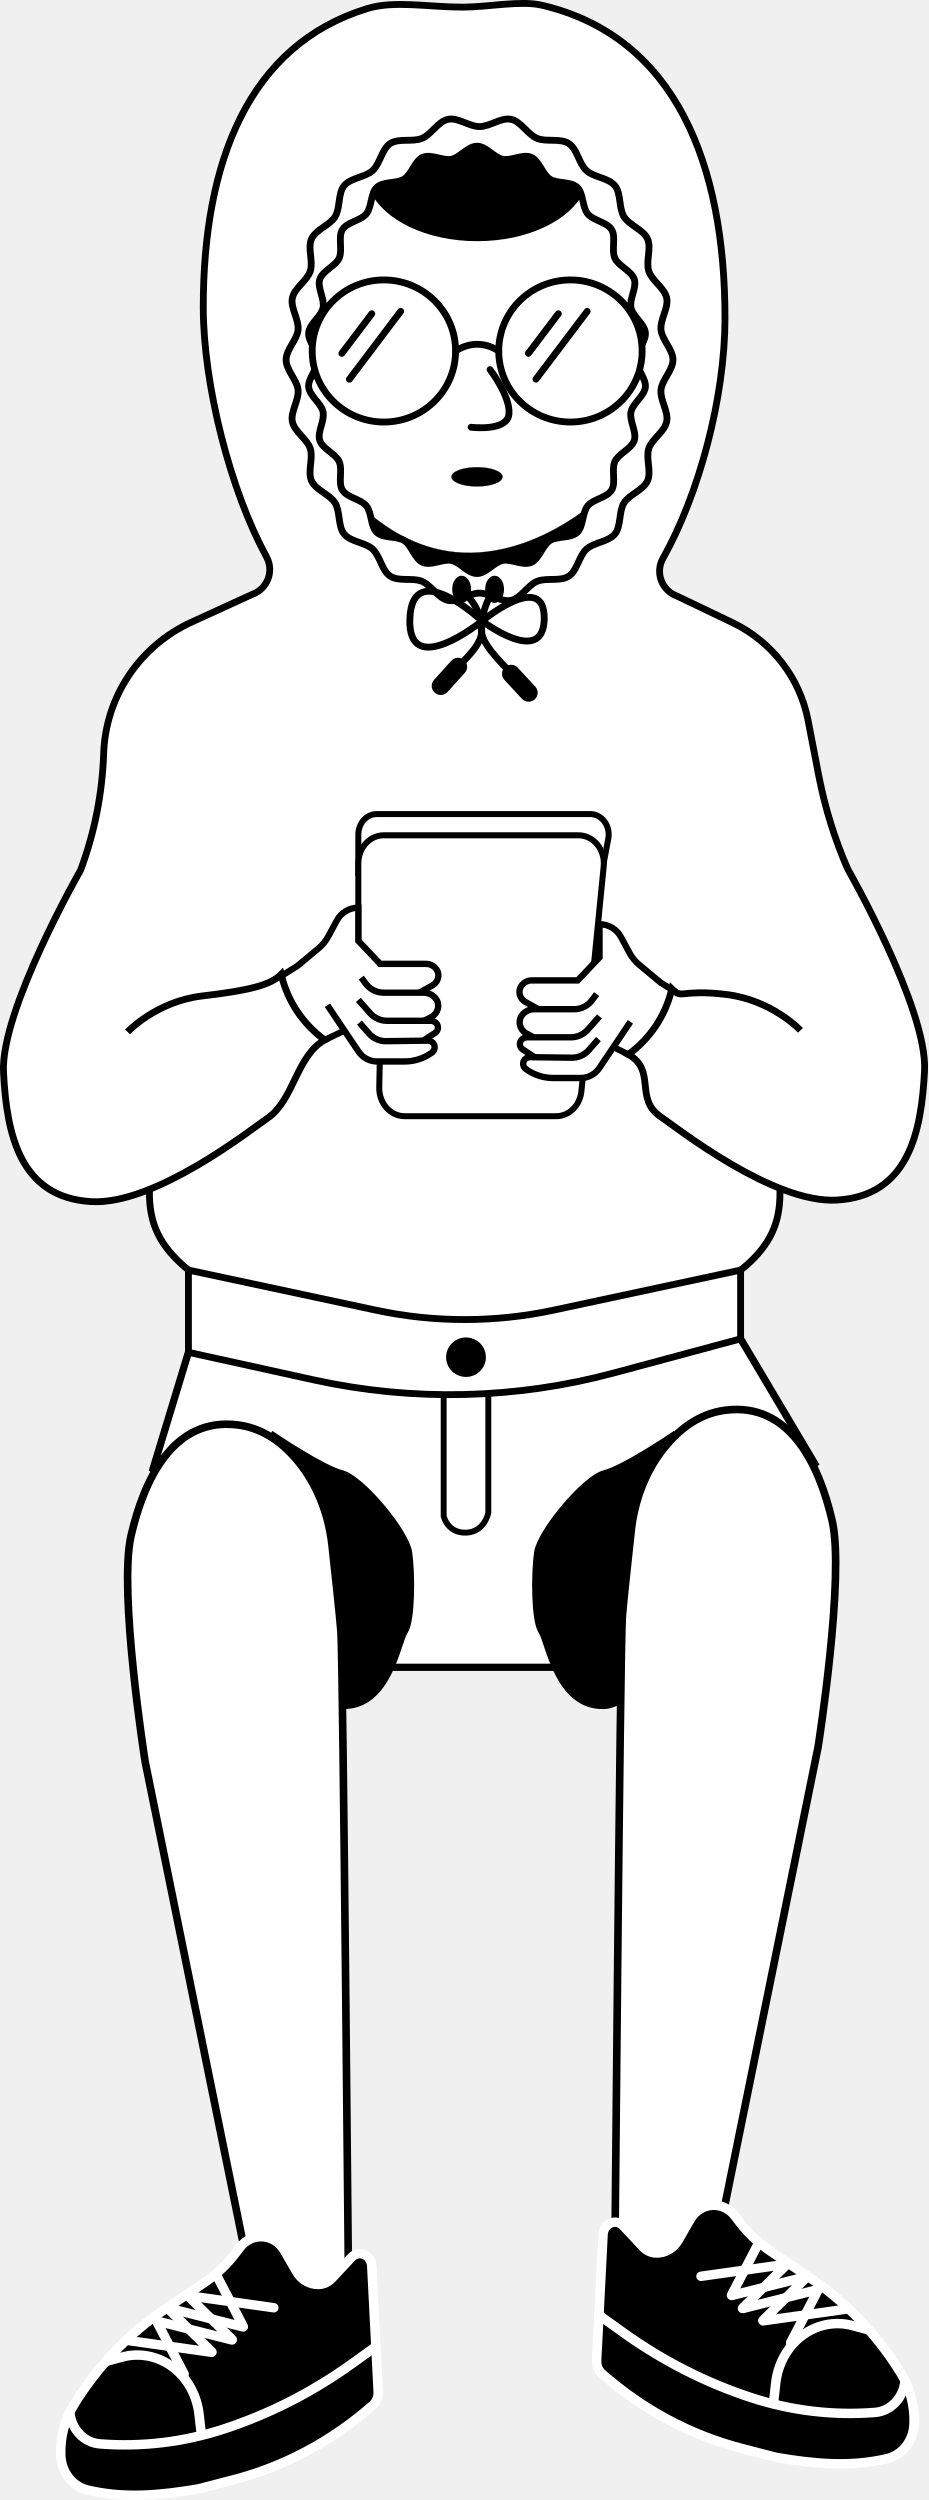
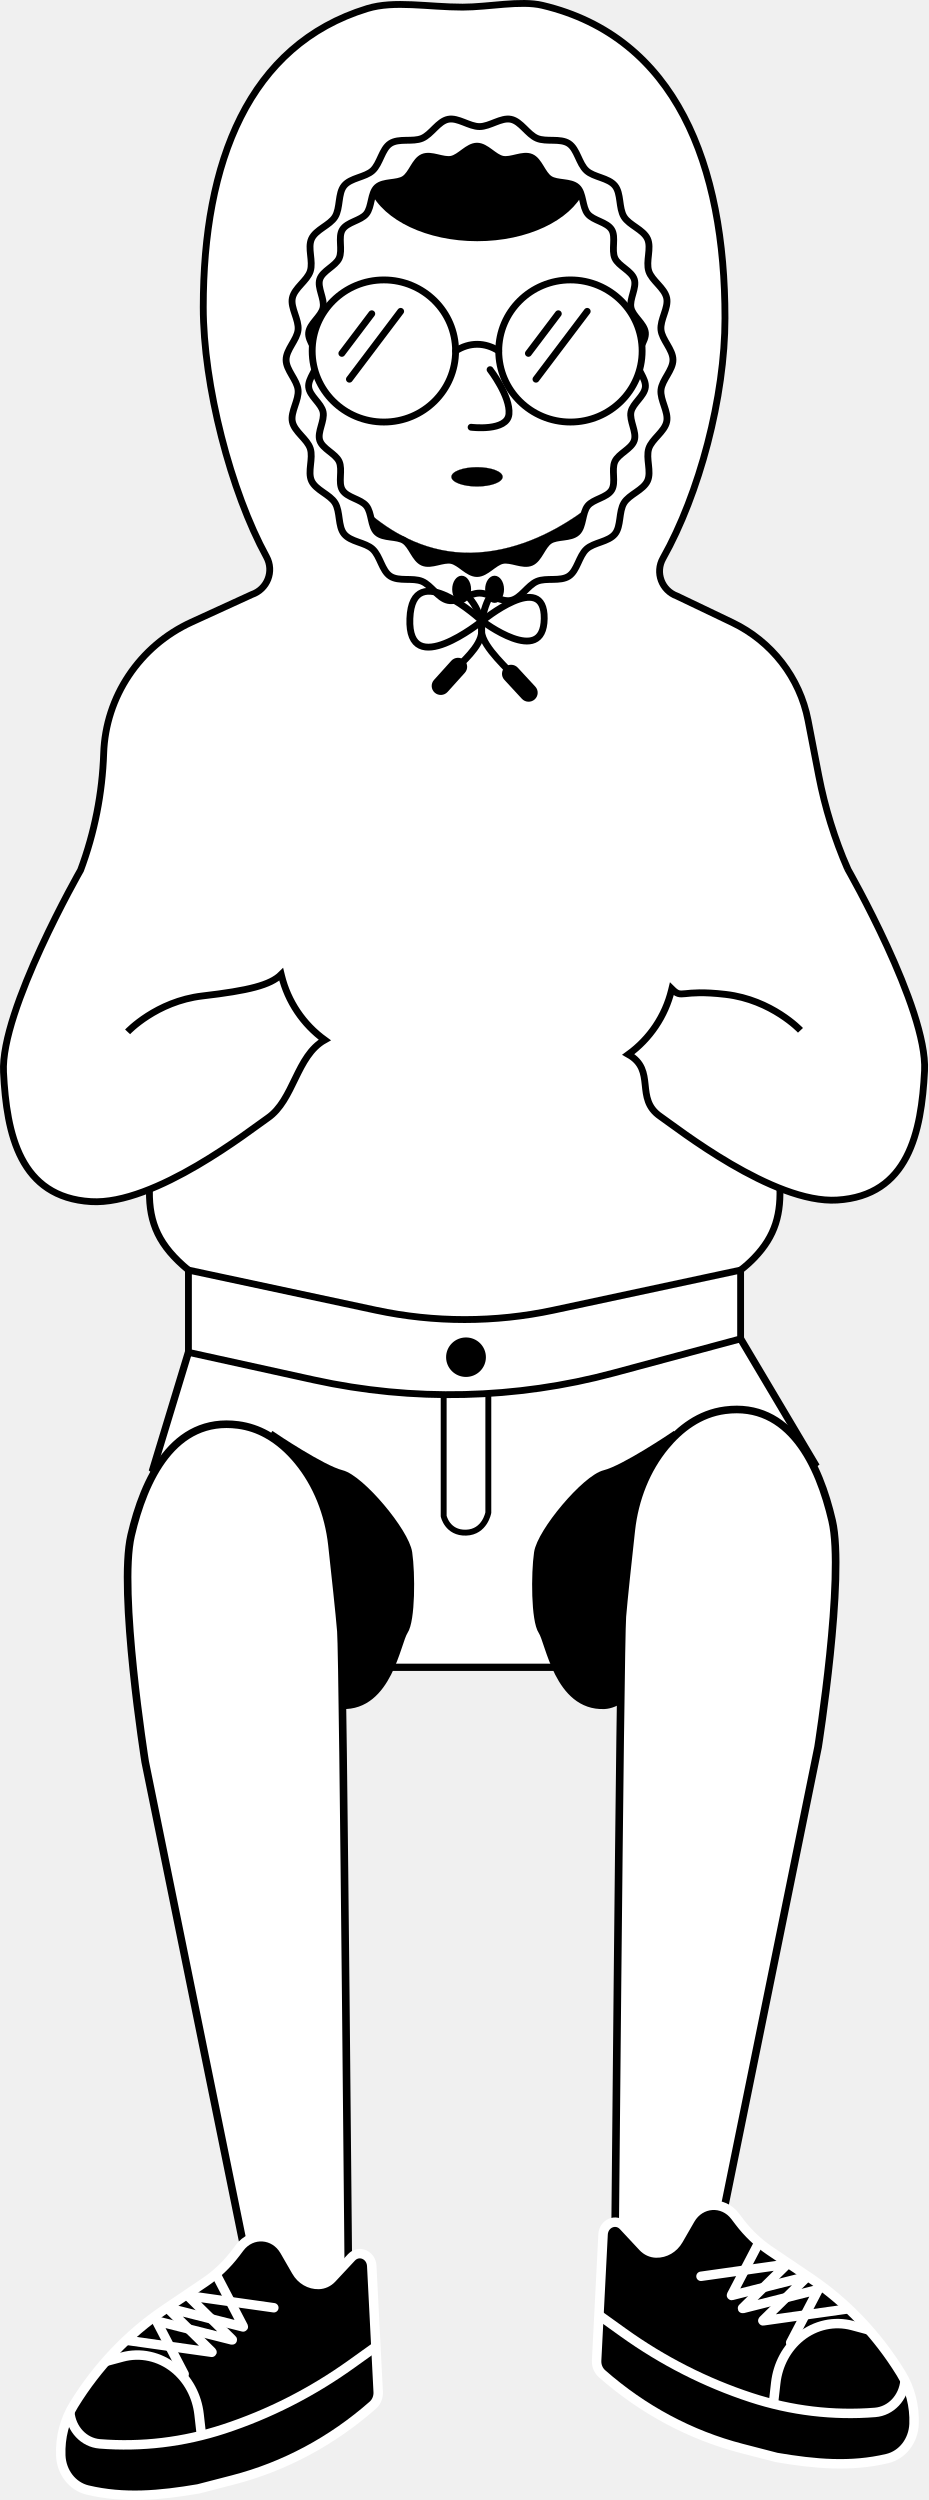
<svg xmlns="http://www.w3.org/2000/svg" viewBox="20302.32 6686.33 605.51 1631.11" width="605.51" height="1631.11">
  <g>
    <polygon fill="#fff" stroke="#000" stroke-width="4.748px" stroke-miterlimit="10" points="20425.262,7568.651 &#10;&#09;&#09;&#09;20402.111,7644.875 20557.117,7774.168 20664.91,7774.168 20833.889,7641.294 20785.529,7559.841 &#09;&#09;" transform="matrix(1 0 0 1 0 0)" stroke-linecap="butt" stroke-linejoin="miter" />
    <path fill="#000" stroke="#000" stroke-width="4.748px" stroke-miterlimit="10" d="M20480.707 7623.248 C20480.707 7623.248 20512.537 7644.723 20525.152 7647.848 C20537.765 7650.973 20566.933 7685.738 20568.904 7699.41 C20570.877 7713.081 20570.877 7743.55 20566.146 7750.58 C20561.416 7757.611 20555.662 7800.188 20525.427 7799.017 S20435.673 7692.414 20435.673 7692.414 L20480.707 7623.248 Z" transform="matrix(1 0 0 1 0 0)" stroke-linecap="butt" stroke-linejoin="miter" />
    <path fill="#000" stroke="#000" stroke-width="4.748px" stroke-miterlimit="10" d="M20741.318 7623.248 C20741.318 7623.248 20709.488 7644.723 20696.875 7647.848 S20655.092 7685.738 20653.121 7699.41 C20651.15 7713.081 20651.15 7743.55 20655.881 7750.58 C20660.611 7757.611 20666.365 7800.188 20696.6 7799.017 C20726.832 7797.845 20786.354 7692.414 20786.354 7692.414 L20741.318 7623.248 Z" transform="matrix(1 0 0 1 0 0)" stroke-linecap="butt" stroke-linejoin="miter" />
    <path fill="#fff" stroke="#000" stroke-width="3.847px" stroke-miterlimit="10" d="M20591.795 7596.28 L20591.795 7675.481 C20591.795 7675.481 20594.127 7686.673 20606.404 7686.3 S20620.924 7673.242 20620.924 7673.242 L20620.924 7596.733" transform="matrix(1 0 0 1 0 0)" stroke-linecap="butt" stroke-linejoin="miter" />
    <path fill="#fff" stroke="#000" stroke-width="4.46px" stroke-miterlimit="10" d="M20414.688 7237.619 C20414.688 7237.619 20431.834 7282.931 20414.688 7374.186 C20399.266 7456.263 20386.924 7483.354 20425.262 7514.991 C20433.494 7521.784 20443.188 7526.628 20453.576 7529.216 L20598.252 7565.245 C20600.627 7565.836 20603.064 7566.135 20605.512 7566.135 L20605.512 7566.135 C20607.961 7566.135 20610.399 7565.836 20612.774 7565.245 L20754.2 7530.025 C20769.528 7526.208 20783.579 7518.324 20794.477 7506.98 C20821.979 7478.348 20810.45 7449.281 20796.338 7374.187 C20779.192 7282.933 20796.338 7237.62 20796.338 7237.62" transform="matrix(1 0 0 1 0 0)" stroke-linecap="butt" stroke-linejoin="miter" />
    <path fill="#fff" stroke="#000" stroke-width="4.46px" stroke-miterlimit="10" d="M20824.588 7358.561 C20824.588 7358.561 20805.942 7338.64 20775.787 7335.124 C20745.633 7331.608 20747.744 7338.552 20740.648 7331.521 L20740.421 7332.45 C20736.316 7349.255 20726.341 7364.078 20712.263 7374.294 L20712.263 7374.294 C20730.794 7384.646 20716.068 7403.091 20733.214 7414.81 C20743.845 7422.075 20806.73 7471.84 20848.511 7469.301 C20894.849 7466.485 20903.499 7425.357 20905.542 7384.928 C20907.587 7344.499 20855.241 7253.015 20855.241 7253.015 L20855.288 7253.074 C20846.837 7233.598 20840.546 7213.271 20836.52 7192.449 L20829.532 7156.294 C20824.153 7128.468 20805.807 7104.803 20780.063 7092.481 L20744.063 7075.251 C20733.997 7071.584 20729.657 7059.869 20734.881 7050.587 C20758.617 7008.404 20775.332 6945.225 20775.332 6893.953 C20775.332 6793.975 20743.385 6710.488 20656.168 6689.803 C20641.961 6686.433 20621.145 6690.984 20604.158 6690.984 C20581.588 6690.984 20559.646 6686.482 20541.929 6691.92 C20464.476 6715.696 20434.937 6792.077 20434.937 6886.698 C20434.937 6937.601 20452.82 7006.923 20476.187 7049.628 C20481.333 7059.034 20476.775 7070.759 20466.568 7074.253 L20427.267 7092.253 C20393.371 7107.777 20371.201 7140.91 20369.962 7177.894 L20369.962 7177.894 C20369.091 7203.907 20364.011 7229.612 20354.911 7254.028 C20354.911 7254.028 20302.565 7345.512 20304.61 7385.941 C20306.653 7426.37 20315.303 7467.499 20361.641 7470.314 C20403.424 7472.853 20466.307 7423.088 20476.938 7415.823 C20494.084 7404.105 20495.661 7375.199 20514.192 7364.847 L20514.192 7364.847 C20500.114 7354.631 20490.139 7339.808 20486.034 7323.003 L20485.807 7322.075 C20478.711 7329.106 20464.52 7332.621 20434.366 7336.137 S20385.565 7359.574 20385.565 7359.574" transform="matrix(1 0 0 1 0 0)" stroke-linecap="butt" stroke-linejoin="miter" />
    <path fill="#fff" stroke="#000" stroke-width="4.46px" stroke-miterlimit="10" d="M20425.262 7514.99 L20439.117 7517.954 L20547.584 7541.156 C20585.764 7549.323 20625.262 7549.318 20663.438 7541.141 L20785.53 7514.991 L20785.53 7559.842 L20702.762 7582.122 C20638.887 7599.317 20571.75 7600.874 20507.133 7586.661 L20425.262 7568.652 L20425.262 7514.99 Z" transform="matrix(1 0 0 1 0 0)" stroke-linecap="butt" stroke-linejoin="miter" />
    <ellipse stroke="#000" stroke-width="2.735px" stroke-miterlimit="10" cx="20606.359" cy="7571.825" rx="11.617" ry="11.512" transform="matrix(1 0 0 1 0 0)" fill="#000" stroke-linecap="butt" stroke-linejoin="miter" />
    <path fill="#fff" stroke="#000" stroke-width="4.97px" stroke-miterlimit="10" d="M20469.945 8194.144 L20397.039 7835.816 C20397.039 7835.816 20379.4 7724.498 20387.867 7688.087 S20415.383 7610.514 20457.715 7616.055 C20464.567 7616.952 20470.752 7619.155 20476.309 7622.218 C20484.342 7626.647 20491.061 7632.872 20496.571 7639.547 C20509.03 7654.637 20516.661 7673.949 20518.917 7694.362 C20520.905 7712.381 20523.837 7739.463 20524.741 7750.621 C20526.153 7768.036 20530.009 8212.97 20530.009 8212.97 L20475.47 8215.661 L20469.945 8194.144 Z" transform="matrix(1 0 0 1 0 0)" stroke-linecap="butt" stroke-linejoin="miter" />
    <path fill="#fff" stroke="#000" stroke-width="4.97px" stroke-miterlimit="10" d="M20763.162 8184.528 L20836.068 7826.2 C20836.068 7826.2 20853.707 7714.882 20845.24 7678.471 C20836.773 7642.059 20817.724 7600.898 20775.392 7606.439 C20758.636 7608.632 20745.859 7618.639 20736.537 7629.93 C20724.078 7645.02 20716.447 7664.332 20714.191 7684.745 C20712.203 7702.764 20709.271 7729.846 20708.367 7741.004 C20706.955 7758.419 20703.099 8203.353 20703.099 8203.353 L20757.638 8206.044 L20763.162 8184.528 Z" transform="matrix(1 0 0 1 0 0)" stroke-linecap="butt" stroke-linejoin="miter" />
-     <path fill="#fff" stroke="#000" stroke-width="3.927px" stroke-miterlimit="10" d="M20536.105 7255.875 L20536.105 7230.831 C20536.105 7223.444 20541.509 7217.456 20548.175 7217.456 L20687.378 7217.456 C20695.04 7217.456 20700.763 7225.265 20699.19 7233.576 L20695.78 7251.604 L20536.105 7255.875 Z" transform="matrix(1 0 0 1 0 0)" stroke-linecap="butt" stroke-linejoin="miter" />
-     <path fill="#fff" stroke="#000" stroke-width="3.932px" stroke-miterlimit="10" d="M20536.105 7300.168 L20536.105 7249.61 C20536.105 7239.508 20543.513 7231.319 20552.654 7231.319 L20679.75 7231.319 C20689.604 7231.319 20697.273 7240.777 20696.199 7251.603 L20681.65 7398.287 C20680.73 7407.562 20673.642 7414.585 20665.201 7414.585 L20566.308 7414.585 C20557.029 7414.585 20549.564 7406.153 20549.763 7395.899 L20550.974 7334.005 L20536.105 7300.168 Z" transform="matrix(1 0 0 1 0 0)" stroke-linecap="butt" stroke-linejoin="miter" />
-     <polygon fill="#fff" points="20513.816,7337.413 20527.039,7358.715 20534.664,7370.048 20541.908,7377.37 20552.467,7378.887 &#10;&#09;&#09;&#09;20560.41,7379.151 20570.902,7378.887 20578.225,7376.428 20584.156,7373.044 20585.629,7368.06 20583.174,7365.332 &#10;&#09;&#09;&#09;20579.242,7364.801 20584.383,7361.429 20588.23,7357.739 20587.32,7354.39 20585.117,7352.658 20582.285,7352.334 &#10;&#09;&#09;&#09;20583.904,7349.744 20586.906,7346.987 20588.344,7343.111 20587.709,7338.705 20584.725,7335.981 20579.172,7333.242 &#10;&#09;&#09;&#09;20581.26,7331.039 20585.219,7329.453 20588.344,7325.928 20587.264,7320.201 20584,7316.092 20578.461,7314.649 &#10;&#09;&#09;&#09;20567.701,7315.707 20550.932,7315.883 20542.805,7306.278 20538.002,7300.727 20536.58,7298.7 20536.49,7289.712 &#10;&#09;&#09;&#09;20535.061,7278.585 20533.111,7278.081 20527.688,7280.283 20522.885,7284.601 20519.703,7291.355 20514.85,7299.964 &#10;&#09;&#09;&#09;20509.369,7306.278 20501.914,7311.917 20496.939,7316.059 20495.453,7317.821 20501.248,7333.183 20508.955,7336.943 &#09;&#09;" transform="matrix(1 0 0 1 0 0)" stroke="none" />
-     <path fill="none" stroke="#000" stroke-width="4.153px" stroke-miterlimit="10" d="M20515.949 7342.23 L20536.297 7372.474 C20538.992 7376.48 20543.529 7378.887 20548.389 7378.887 L20566.26 7378.887 C20572.701 7378.887 20578.975 7376.839 20584.156 7373.044 L20584.156 7373.044 C20585.849 7371.803 20586.398 7369.535 20585.457 7367.668 L20585.457 7367.668 C20584.713 7366.194 20583.186 7365.272 20581.523 7365.293 L20554.242 7365.642 C20549.959 7365.697 20545.869 7363.876 20543.066 7360.666 L20536.816 7353.509" transform="matrix(1 0 0 1 0 0)" stroke-linecap="butt" stroke-linejoin="miter" />
-     <path fill="none" stroke="#000" stroke-width="4.153px" stroke-miterlimit="10" d="M20536.105 7338.705 L20543.857 7347.442 C20546.617 7350.551 20550.593 7352.334 20554.771 7352.334 L20583.386 7352.334 C20584.96 7352.334 20586.431 7353.104 20587.32 7354.39 L20587.32 7354.39 L20587.349 7354.434 C20588.66 7356.355 20588.138 7358.966 20586.187 7360.246 L20578.431 7365.332" transform="matrix(1 0 0 1 0 0)" stroke-linecap="butt" stroke-linejoin="miter" />
-     <path fill="none" stroke="#000" stroke-width="4.153px" stroke-miterlimit="10" d="M20538.002 7324.136 L20540.996 7328.157 C20543.736 7331.835 20548.076 7334.006 20552.689 7334.006 L20578.773 7334.006 C20581.779 7334.006 20584.623 7335.36 20586.5 7337.686 L20586.5 7337.686 C20586.523 7337.714 20586.545 7337.742 20586.568 7337.77 C20589.638 7341.661 20588.287 7347.39 20583.904 7349.744 L20579.084 7352.334" transform="matrix(1 0 0 1 0 0)" stroke-linecap="butt" stroke-linejoin="miter" />
-     <path fill="none" stroke="#000" stroke-width="4.153px" stroke-miterlimit="10" d="M20575.971 7334.005 L20584.481 7329.233 C20588.09 7327.209 20589.485 7322.587 20587.303 7319.093 C20587.194 7318.92 20587.08 7318.751 20586.957 7318.585 L20586.957 7318.585 C20585.4 7316.462 20582.91 7315.206 20580.262 7315.206 L20550.332 7315.206 L20536.105 7300.167 L20536.105 7278.549 L20536.105 7278.549 C20530.265 7278.549 20524.9 7281.734 20522.144 7286.836 L20516.449 7297.378 C20514.865 7300.308 20512.734 7302.911 20510.166 7305.048 L20496.27 7316.616 L20486.038 7323.001" transform="matrix(1 0 0 1 0 0)" stroke-linecap="butt" stroke-linejoin="miter" />
-     <line fill="none" stroke="#000" stroke-width="4.153px" stroke-miterlimit="10" x1="20514.195" y1="7364.846" x2="20527.039" y2="7358.715" transform="matrix(1 0 0 1 0 0)" stroke-linecap="butt" stroke-linejoin="miter" />
-     <polygon fill="#fff" points="20715.752,7348.192 20702.529,7369.494 20694.904,7380.828 20687.66,7388.149 20677.102,7389.667 &#10;&#09;&#09;&#09;20669.158,7389.931 20658.666,7389.667 20651.344,7387.208 20645.412,7383.824 20643.939,7378.84 20646.395,7376.112 &#10;&#09;&#09;&#09;20650.328,7375.581 20645.186,7372.208 20641.338,7368.518 20642.248,7365.169 20644.451,7363.437 20647.283,7363.114 &#10;&#09;&#09;&#09;20645.664,7360.524 20642.662,7357.767 20641.225,7353.891 20641.859,7349.485 20644.844,7346.761 20650.396,7344.021 &#10;&#09;&#09;&#09;20648.309,7341.819 20644.35,7340.232 20641.225,7336.708 20642.305,7330.98 20645.568,7326.872 20651.107,7325.429 &#10;&#09;&#09;&#09;20661.867,7326.486 20678.637,7326.663 20686.766,7317.058 20691.566,7311.506 20692.988,7309.479 20693.078,7300.492 &#10;&#09;&#09;&#09;20694.508,7289.365 20696.457,7288.86 20701.881,7291.063 20706.684,7295.381 20709.865,7302.135 20714.719,7310.744 &#10;&#09;&#09;&#09;20720.199,7317.058 20727.654,7322.697 20732.629,7326.839 20734.115,7328.601 20728.32,7343.963 20720.613,7347.723 &#09;&#09;" transform="matrix(1 0 0 1 0 0)" stroke="none" />
-     <path fill="none" stroke="#000" stroke-width="4.153px" stroke-miterlimit="10" d="M20713.619 7353.01 L20693.271 7383.254 C20690.576 7387.26 20686.039 7389.667 20681.179 7389.667 L20663.308 7389.667 C20656.867 7389.667 20650.593 7387.619 20645.412 7383.824 L20645.412 7383.824 C20643.719 7382.583 20643.17 7380.315 20644.111 7378.448 L20644.111 7378.448 C20644.855 7376.974 20646.382 7376.052 20648.047 7376.073 L20675.326 7376.422 C20679.609 7376.477 20683.699 7374.656 20686.502 7371.445 L20692.752 7364.289" transform="matrix(1 0 0 1 0 0)" stroke-linecap="butt" stroke-linejoin="miter" />
-     <path fill="none" stroke="#000" stroke-width="4.153px" stroke-miterlimit="10" d="M20693.463 7349.485 L20685.711 7358.222 C20682.951 7361.331 20678.975 7363.114 20674.797 7363.114 L20646.182 7363.114 C20644.61 7363.114 20643.137 7363.883 20642.248 7365.17 L20642.248 7365.17 L20642.219 7365.214 C20640.908 7367.135 20641.432 7369.746 20643.383 7371.026 L20651.137 7376.112" transform="matrix(1 0 0 1 0 0)" stroke-linecap="butt" stroke-linejoin="miter" />
-     <path fill="none" stroke="#000" stroke-width="4.153px" stroke-miterlimit="10" d="M20691.566 7334.916 L20688.572 7338.937 C20685.832 7342.615 20681.492 7344.786 20676.879 7344.786 L20650.795 7344.786 C20647.789 7344.786 20644.945 7346.14 20643.068 7348.466 L20643.068 7348.466 C20643.045 7348.494 20643.023 7348.522 20643 7348.55 C20639.93 7352.441 20641.281 7358.17 20645.664 7360.524 L20650.484 7363.114" transform="matrix(1 0 0 1 0 0)" stroke-linecap="butt" stroke-linejoin="miter" />
-     <path fill="none" stroke="#000" stroke-width="4.153px" stroke-miterlimit="10" d="M20653.598 7344.785 L20645.088 7340.013 C20641.479 7337.989 20640.084 7333.367 20642.268 7329.873 C20642.375 7329.701 20642.491 7329.531 20642.612 7329.365 L20642.612 7329.365 C20644.171 7327.242 20646.659 7325.987 20649.307 7325.987 L20679.237 7325.987 L20693.464 7310.948 L20693.464 7289.33 L20693.464 7289.33 C20699.304 7289.33 20704.669 7292.515 20707.427 7297.617 L20713.12 7308.159 C20714.704 7311.089 20716.835 7313.692 20719.403 7315.829 L20733.301 7327.397 L20743.531 7333.782" transform="matrix(1 0 0 1 0 0)" stroke-linecap="butt" stroke-linejoin="miter" />
-     <line fill="none" stroke="#000" stroke-width="4.153px" stroke-miterlimit="10" x1="20712.264" y1="7374.294" x2="20702.529" y2="7369.494" transform="matrix(1 0 0 1 0 0)" stroke-linecap="butt" stroke-linejoin="miter" />
    <path stroke="#000" stroke-width="4.46px" stroke-miterlimit="10" d="M20681.412 6810.18 C20672.928 6828.248 20645.818 6841.462 20613.687 6841.462 C20581.439 6841.462 20554.249 6828.15 20545.871 6809.979 C20545.871 6809.979 20553.414 6775.272 20614.359 6774.503 C20675.307 6773.735 20681.412 6810.18 20681.412 6810.18 Z" transform="matrix(1 0 0 1 0 0)" fill="#000" stroke-linecap="butt" stroke-linejoin="miter" />
    <ellipse stroke="#000" stroke-width="0.139px" stroke-linecap="round" stroke-linejoin="round" stroke-miterlimit="10" cx="20613.549" cy="6997.442" rx="16.686" ry="6.272" transform="matrix(1 0 0 1 0 0)" fill="#000" />
    <path fill="none" stroke="#000" stroke-width="4.46px" stroke-linecap="round" stroke-miterlimit="10" d="M20622.064 6927.511 C20622.064 6927.511 20635.46 6944.897 20634.386 6956.481 C20633.314 6968.064 20609.689 6965.082 20609.689 6965.082" transform="matrix(1 0 0 1 0 0)" stroke-linejoin="miter" />
    <path stroke="#000" stroke-width="0.139px" stroke-linecap="round" stroke-linejoin="round" stroke-miterlimit="10" d="M20609.66 7046.994 C20554.57 7047.912 20521.719 6997.846 20521.719 6997.846 L20514.196 6997.442 C20514.196 6997.442 20534.012 7068.2 20611.132 7067.609 S20714.527 6999.463 20714.527 6999.463 L20706.482 6999.168 C20706.48 6999.167 20664.748 7046.075 20609.66 7046.994 Z" transform="matrix(1 0 0 1 0 0)" fill="#000" />
    <path fill="#fff" d="M20615.184 6768.92 C20608.438 6768.92 20601.131 6762.842 20594.682 6764.168 C20588.157 6765.509 20583.821 6774.001 20577.684 6776.592 C20571.604 6779.158 20562.532 6776.303 20556.916 6779.989 C20551.43 6783.59 20550.377 6793.073 20545.412 6797.642 C20540.598 6802.076 20531.072 6802.275 20526.82 6807.529 C20522.705 6812.613 20524.445 6821.993 20520.924 6827.763 C20517.514 6833.348 20508.367 6836.04 20505.574 6842.193 C20502.867 6848.155 20506.828 6856.83 20504.752 6863.255 C20502.738 6869.49 20494.434 6874.183 20493.064 6880.792 C20491.734 6887.21 20497.47 6894.826 20496.793 6901.54 C20496.137 6908.061 20488.977 6914.367 20488.977 6921.115 C20488.977 6927.863 20496.137 6934.167 20496.793 6940.689 C20497.471 6947.402 20491.734 6955.019 20493.064 6961.437 C20494.433 6968.046 20502.738 6972.74 20504.752 6978.975 C20506.828 6985.401 20502.867 6994.077 20505.574 7000.038 C20508.367 7006.191 20517.515 7008.884 20520.924 7014.469 C20524.447 7020.239 20522.707 7029.619 20526.822 7034.703 C20531.074 7039.956 20540.599 7040.156 20545.414 7044.589 C20550.379 7049.159 20551.432 7058.642 20556.918 7062.242 C20562.533 7065.928 20571.606 7063.072 20577.686 7065.638 C20583.823 7068.229 20588.159 7076.72 20594.682 7078.062 C20601.133 7079.388 20608.44 7073.31 20615.184 7073.31 C20621.93 7073.31 20629.237 7079.388 20635.686 7078.062 C20642.211 7076.721 20646.545 7068.229 20652.684 7065.638 C20658.762 7063.072 20667.836 7065.927 20673.452 7062.241 C20678.938 7058.64 20679.991 7049.157 20684.954 7044.588 C20689.77 7040.154 20699.296 7039.955 20703.548 7034.701 C20707.663 7029.617 20705.923 7020.237 20709.444 7014.467 C20712.852 7008.882 20722.001 7006.19 20724.794 7000.037 C20727.501 6994.075 20723.54 6985.4 20725.614 6978.975 C20727.628 6972.74 20735.932 6968.047 20737.302 6961.438 C20738.632 6955.02 20732.898 6947.404 20733.575 6940.69 C20734.231 6934.169 20741.391 6927.863 20741.391 6921.115 C20741.391 6914.367 20734.231 6908.063 20733.575 6901.541 C20732.897 6894.828 20738.632 6887.211 20737.304 6880.793 C20735.935 6874.184 20727.63 6869.49 20725.616 6863.255 C20723.54 6856.829 20727.501 6848.153 20724.794 6842.192 C20721.999 6836.039 20712.853 6833.346 20709.442 6827.761 C20705.921 6821.991 20707.661 6812.611 20703.546 6807.527 C20699.294 6802.274 20689.769 6802.074 20684.952 6797.641 C20679.989 6793.072 20678.936 6783.588 20673.45 6779.988 C20667.835 6776.302 20658.761 6779.158 20652.682 6776.592 C20646.543 6774.001 20642.209 6765.51 20635.684 6764.168 C20629.234 6762.842 20621.928 6768.92 20615.184 6768.92 Z  M20613.549 7060.529 C20607.654 7060.529 20602.559 7053.159 20596.922 7052 C20591.221 7050.828 20583.651 7055.584 20578.287 7053.32 C20572.973 7051.077 20571.051 7042.315 20566.142 7039.093 C20561.349 7035.946 20552.574 7037.728 20548.236 7033.735 C20544.027 7029.86 20545.023 7020.942 20541.306 7016.351 C20537.71 7011.908 20528.783 7011.079 20525.704 7006.037 C20522.725 7001.156 20526.032 6992.816 20523.591 6987.44 C20521.226 6982.23 20512.757 6979.266 20510.945 6973.65 C20509.185 6968.202 20514.297 6960.833 20513.101 6955.057 C20511.937 6949.448 20504.302 6944.734 20503.71 6938.867 C20503.136 6933.167 20509.659 6927.014 20509.659 6921.116 C20509.659 6915.219 20503.136 6909.066 20503.71 6903.367 C20504.302 6897.499 20511.937 6892.785 20513.099 6887.176 C20514.296 6881.4 20509.185 6874.03 20510.945 6868.581 C20512.757 6862.965 20521.226 6860.002 20523.591 6854.791 C20526.032 6849.414 20522.726 6841.074 20525.706 6836.192 C20528.784 6831.15 20537.71 6830.321 20541.308 6825.878 C20545.023 6821.287 20544.029 6812.368 20548.238 6808.494 C20552.576 6804.5 20561.351 6806.283 20566.144 6803.136 C20571.052 6799.915 20572.974 6791.153 20578.287 6788.91 C20583.652 6786.646 20591.221 6791.403 20596.924 6790.23 C20602.561 6789.071 20607.654 6781.702 20613.549 6781.702 S20624.539 6789.072 20630.176 6790.231 C20635.879 6791.403 20643.449 6786.647 20648.813 6788.911 C20654.125 6791.154 20656.049 6799.916 20660.956 6803.138 C20665.751 6806.285 20674.526 6804.503 20678.864 6808.496 C20683.071 6812.371 20682.077 6821.289 20685.794 6825.88 C20689.39 6830.323 20698.317 6831.152 20701.394 6836.194 C20704.374 6841.075 20701.066 6849.415 20703.509 6854.791 C20705.874 6860.001 20714.341 6862.965 20716.155 6868.581 C20717.915 6874.029 20712.801 6881.398 20713.999 6887.174 C20715.161 6892.783 20722.798 6897.497 20723.388 6903.364 C20723.964 6909.064 20717.439 6915.217 20717.439 6921.115 C20717.439 6927.012 20723.964 6933.165 20723.39 6938.864 C20722.798 6944.732 20715.161 6949.446 20713.999 6955.055 C20712.804 6960.831 20717.915 6968.201 20716.155 6973.65 C20714.341 6979.266 20705.874 6982.229 20703.507 6987.44 C20701.066 6992.817 20704.372 7001.157 20701.394 7006.039 C20698.316 7011.081 20689.388 7011.91 20685.792 7016.353 C20682.075 7020.944 20683.069 7029.863 20678.862 7033.737 C20674.522 7037.731 20665.749 7035.948 20660.954 7039.095 C20656.048 7042.316 20654.124 7051.078 20648.811 7053.321 C20643.448 7055.585 20635.877 7050.829 20630.176 7052.001 C20624.539 7053.159 20619.443 7060.529 20613.549 7060.529 Z" transform="matrix(1 0 0 1 0 0)" stroke="none" />
    <path fill="none" stroke="#000" stroke-width="4.46px" stroke-miterlimit="10" d="M20615.184 6768.92 C20608.438 6768.92 20601.131 6762.842 20594.682 6764.168 C20588.157 6765.509 20583.821 6774.001 20577.684 6776.592 C20571.604 6779.158 20562.532 6776.303 20556.916 6779.989 C20551.43 6783.59 20550.377 6793.073 20545.412 6797.642 C20540.598 6802.076 20531.072 6802.275 20526.82 6807.529 C20522.705 6812.613 20524.445 6821.993 20520.924 6827.763 C20517.514 6833.348 20508.367 6836.04 20505.574 6842.193 C20502.867 6848.155 20506.828 6856.83 20504.752 6863.255 C20502.738 6869.49 20494.434 6874.183 20493.064 6880.792 C20491.734 6887.21 20497.47 6894.826 20496.793 6901.54 C20496.137 6908.061 20488.977 6914.367 20488.977 6921.115 C20488.977 6927.863 20496.137 6934.167 20496.793 6940.689 C20497.471 6947.402 20491.734 6955.019 20493.064 6961.437 C20494.433 6968.046 20502.738 6972.74 20504.752 6978.975 C20506.828 6985.401 20502.867 6994.077 20505.574 7000.038 C20508.367 7006.191 20517.515 7008.884 20520.924 7014.469 C20524.447 7020.239 20522.707 7029.619 20526.822 7034.703 C20531.074 7039.956 20540.599 7040.156 20545.414 7044.589 C20550.379 7049.159 20551.432 7058.642 20556.918 7062.242 C20562.533 7065.928 20571.606 7063.072 20577.686 7065.638 C20583.823 7068.229 20588.159 7076.72 20594.682 7078.062 C20601.133 7079.388 20608.44 7073.31 20615.184 7073.31 C20621.93 7073.31 20629.237 7079.388 20635.686 7078.062 C20642.211 7076.721 20646.545 7068.229 20652.684 7065.638 C20658.762 7063.072 20667.836 7065.927 20673.452 7062.241 C20678.938 7058.64 20679.991 7049.157 20684.954 7044.588 C20689.77 7040.154 20699.296 7039.955 20703.548 7034.701 C20707.663 7029.617 20705.923 7020.237 20709.444 7014.467 C20712.852 7008.882 20722.001 7006.19 20724.794 7000.037 C20727.501 6994.075 20723.54 6985.4 20725.614 6978.975 C20727.628 6972.74 20735.932 6968.047 20737.302 6961.438 C20738.632 6955.02 20732.898 6947.404 20733.575 6940.69 C20734.231 6934.169 20741.391 6927.863 20741.391 6921.115 C20741.391 6914.367 20734.231 6908.063 20733.575 6901.541 C20732.897 6894.828 20738.632 6887.211 20737.304 6880.793 C20735.935 6874.184 20727.63 6869.49 20725.616 6863.255 C20723.54 6856.829 20727.501 6848.153 20724.794 6842.192 C20721.999 6836.039 20712.853 6833.346 20709.442 6827.761 C20705.921 6821.991 20707.661 6812.611 20703.546 6807.527 C20699.294 6802.274 20689.769 6802.074 20684.952 6797.641 C20679.989 6793.072 20678.936 6783.588 20673.45 6779.988 C20667.835 6776.302 20658.761 6779.158 20652.682 6776.592 C20646.543 6774.001 20642.209 6765.51 20635.684 6764.168 C20629.234 6762.842 20621.928 6768.92 20615.184 6768.92 Z  M20613.549 7060.529 C20607.654 7060.529 20602.559 7053.159 20596.922 7052 C20591.221 7050.828 20583.651 7055.584 20578.287 7053.32 C20572.973 7051.077 20571.051 7042.315 20566.142 7039.093 C20561.349 7035.946 20552.574 7037.728 20548.236 7033.735 C20544.027 7029.86 20545.023 7020.942 20541.306 7016.351 C20537.71 7011.908 20528.783 7011.079 20525.704 7006.037 C20522.725 7001.156 20526.032 6992.816 20523.591 6987.44 C20521.226 6982.23 20512.757 6979.266 20510.945 6973.65 C20509.185 6968.202 20514.297 6960.833 20513.101 6955.057 C20511.937 6949.448 20504.302 6944.734 20503.71 6938.867 C20503.136 6933.167 20509.659 6927.014 20509.659 6921.116 C20509.659 6915.219 20503.136 6909.066 20503.71 6903.367 C20504.302 6897.499 20511.937 6892.785 20513.099 6887.176 C20514.296 6881.4 20509.185 6874.03 20510.945 6868.581 C20512.757 6862.965 20521.226 6860.002 20523.591 6854.791 C20526.032 6849.414 20522.726 6841.074 20525.706 6836.192 C20528.784 6831.15 20537.71 6830.321 20541.308 6825.878 C20545.023 6821.287 20544.029 6812.368 20548.238 6808.494 C20552.576 6804.5 20561.351 6806.283 20566.144 6803.136 C20571.052 6799.915 20572.974 6791.153 20578.287 6788.91 C20583.652 6786.646 20591.221 6791.403 20596.924 6790.23 C20602.561 6789.071 20607.654 6781.702 20613.549 6781.702 S20624.539 6789.072 20630.176 6790.231 C20635.879 6791.403 20643.449 6786.647 20648.813 6788.911 C20654.125 6791.154 20656.049 6799.916 20660.956 6803.138 C20665.751 6806.285 20674.526 6804.503 20678.864 6808.496 C20683.071 6812.371 20682.077 6821.289 20685.794 6825.88 C20689.39 6830.323 20698.317 6831.152 20701.394 6836.194 C20704.374 6841.075 20701.066 6849.415 20703.509 6854.791 C20705.874 6860.001 20714.341 6862.965 20716.155 6868.581 C20717.915 6874.029 20712.801 6881.398 20713.999 6887.174 C20715.161 6892.783 20722.798 6897.497 20723.388 6903.364 C20723.964 6909.064 20717.439 6915.217 20717.439 6921.115 C20717.439 6927.012 20723.964 6933.165 20723.39 6938.864 C20722.798 6944.732 20715.161 6949.446 20713.999 6955.055 C20712.804 6960.831 20717.915 6968.201 20716.155 6973.65 C20714.341 6979.266 20705.874 6982.229 20703.507 6987.44 C20701.066 6992.817 20704.372 7001.157 20701.394 7006.039 C20698.316 7011.081 20689.388 7011.91 20685.792 7016.353 C20682.075 7020.944 20683.069 7029.863 20678.862 7033.737 C20674.522 7037.731 20665.749 7035.948 20660.954 7039.095 C20656.048 7042.316 20654.124 7051.078 20648.811 7053.321 C20643.448 7055.585 20635.877 7050.829 20630.176 7052.001 C20624.539 7053.159 20619.443 7060.529 20613.549 7060.529 Z" transform="matrix(1 0 0 1 0 0)" stroke-linecap="butt" stroke-linejoin="miter" />
    <ellipse fill="#fff" stroke="#000" stroke-width="4.46px" stroke-linecap="round" stroke-linejoin="round" stroke-miterlimit="10" cx="20552.787" cy="6915.327" rx="46.781" ry="46.359" transform="matrix(1 0 0 1 0 0)" />
    <line fill="none" stroke="#000" stroke-width="4.46px" stroke-linecap="round" stroke-linejoin="round" stroke-miterlimit="10" x1="20544.885" y1="6891.029" x2="20525.354" y2="6916.888" transform="matrix(1 0 0 1 0 0)" />
    <line fill="none" stroke="#000" stroke-width="4.46px" stroke-linecap="round" stroke-linejoin="round" stroke-miterlimit="10" x1="20563.734" y1="6889.468" x2="20530.291" y2="6933.746" transform="matrix(1 0 0 1 0 0)" />
    <ellipse fill="#fff" stroke="#000" stroke-width="4.46px" stroke-linecap="round" stroke-linejoin="round" stroke-miterlimit="10" cx="20674.496" cy="6915.327" rx="46.781" ry="46.359" transform="matrix(1 0 0 1 0 0)" />
    <line fill="none" stroke="#000" stroke-width="4.46px" stroke-linecap="round" stroke-linejoin="round" stroke-miterlimit="10" x1="20666.594" y1="6891.029" x2="20647.062" y2="6916.888" transform="matrix(1 0 0 1 0 0)" />
    <line fill="none" stroke="#000" stroke-width="4.46px" stroke-linecap="round" stroke-linejoin="round" stroke-miterlimit="10" x1="20685.443" y1="6889.468" x2="20652" y2="6933.746" transform="matrix(1 0 0 1 0 0)" />
    <path fill="#fff" stroke="#000" stroke-width="4.46px" stroke-linecap="round" stroke-linejoin="round" stroke-miterlimit="10" d="M20599.568 6915.327 L20599.568 6915.327 C20608.531 6909.517 20618.752 6909.517 20627.714 6915.327 L20627.714 6915.327" transform="matrix(1 0 0 1 0 0)" />
    <path fill="none" stroke="#000" stroke-width="4.46px" stroke-miterlimit="10" d="M20569.74 7089.92 C20568.152 7130.858 20616.666 7091.626 20616.666 7091.626 S20657.791 7057.774 20657.393 7089.92 C20656.997 7122.066 20616.666 7091.363 20616.666 7091.363 S20571.33 7048.983 20569.74 7089.92 Z" transform="matrix(1 0 0 1 0 0)" stroke-linecap="butt" stroke-linejoin="miter" />
    <ellipse cx="20625.01" cy="7070.812" rx="6.165" ry="8.858" transform="matrix(1 0 0 1 0 0)" fill="#000" stroke="none" />
    <ellipse cx="20603.512" cy="7070.812" rx="6.165" ry="8.858" transform="matrix(1 0 0 1 0 0)" fill="#000" stroke="none" />
    <path d="M20585.951 7138.251 L20585.951 7138.251 C20583.508 7136.087 20583.299 7132.371 20585.482 7129.95 L20596.757 7117.456 C20598.943 7115.036 20602.693 7114.829 20605.134 7116.993 L20605.134 7116.993 C20607.577 7119.157 20607.786 7122.873 20605.601 7125.293 L20594.326 7137.788 C20592.143 7140.208 20588.393 7140.416 20585.951 7138.251 Z" transform="matrix(1 0 0 1 0 0)" fill="#000" stroke="none" />
    <path d="M20651.205 7142.622 L20651.205 7142.622 C20648.791 7144.815 20645.037 7144.652 20642.824 7142.258 L20631.4 7129.898 C20629.185 7127.504 20629.351 7123.785 20631.767 7121.592 L20631.767 7121.592 C20634.183 7119.399 20637.935 7119.562 20640.148 7121.956 L20651.574 7134.316 C20653.787 7136.71 20653.621 7140.429 20651.205 7142.622 Z" transform="matrix(1 0 0 1 0 0)" fill="#000" stroke="none" />
    <path fill="none" stroke="#000" stroke-width="4.46px" stroke-miterlimit="10" d="M20601.832 7121.197 C20601.533 7119.805 20616.408 7108.568 20616.566 7098.394 C20616.836 7080.953 20603.824 7072.093 20603.824 7072.093" transform="matrix(1 0 0 1 0 0)" stroke-linecap="butt" stroke-linejoin="miter" />
    <path fill="none" stroke="#000" stroke-width="4.46px" stroke-miterlimit="10" d="M20636.34 7126.624 C20636.637 7125.232 20616.791 7108.568 20616.567 7098.394 C20616.18 7080.955 20625.01 7070.811 20625.01 7070.811" transform="matrix(1 0 0 1 0 0)" stroke-linecap="butt" stroke-linejoin="miter" />
    <path stroke="#fff" stroke-width="6.169px" stroke-miterlimit="10" d="M20898.682 8267.877 L20898.682 8267.877 C20898.248 8278.807 20891.09 8288.05 20881.246 8290.393 L20881.246 8290.393 C20857.402 8296.066 20834.084 8293.954 20808.941 8289.675 L20786.193 8283.788 C20752.849 8275.158 20721.718 8258.504 20695.099 8235.056 L20695.099 8235.056 C20692.72 8232.959 20691.411 8229.749 20691.581 8226.427 L20695.79 8144.181 C20696.161 8136.91 20704.263 8133.517 20709.038 8138.634 L20721.825 8152.34 C20724.112 8154.792 20727.175 8156.206 20730.389 8156.293 L20730.389 8156.293 C20736.276 8156.453 20741.801 8153.225 20744.922 8147.805 L20752.666 8134.356 C20759.215 8122.985 20774.105 8121.936 20781.951 8132.292 L20784.67 8135.88 C20790.303 8143.314 20797.016 8149.699 20804.545 8154.785 L20831.051 8172.692 C20854.592 8188.596 20874.737 8209.767 20890.143 8234.792 L20890.143 8234.792 C20896.156 8244.557 20899.146 8256.145 20898.682 8267.877 Z" transform="matrix(1 0 0 1 0 0)" fill="#000" stroke-linecap="butt" stroke-linejoin="miter" />
    <path fill="none" stroke="#fff" stroke-width="6.169px" stroke-miterlimit="10" d="M20892.803 8239.627 L20892.803 8239.627 C20891.795 8250.749 20883.561 8259.471 20873.293 8260.291 L20873.293 8260.291 C20845.977 8262.474 20818.522 8259.189 20792.297 8250.6 L20792.297 8250.6 C20762.83 8240.949 20734.813 8226.701 20709.123 8208.301 L20693.096 8196.823" transform="matrix(1 0 0 1 0 0)" stroke-linecap="butt" stroke-linejoin="miter" />
    <path fill="none" stroke="#fff" stroke-width="6.169px" stroke-miterlimit="10" d="M20869.322 8206.537 L20858.496 8203.634 C20846.746 8200.484 20834.312 8203.187 20824.588 8211.008 L20824.588 8211.008 C20815.643 8218.199 20809.811 8229.063 20808.453 8241.056 L20806.898 8254.803" transform="matrix(1 0 0 1 0 0)" stroke-linecap="butt" stroke-linejoin="miter" />
    <path fill="none" stroke="#fff" stroke-width="6.169px" stroke-miterlimit="10" d="M20855.982 8192.686 L20800.162 8200.563 C20800.021 8200.583 20799.941 8200.394 20800.047 8200.29 L20828.879 8171.913 C20828.99 8171.804 20828.895 8171.606 20828.75 8171.643 L20779.725 8184.018 C20779.602 8184.049 20779.504 8183.907 20779.567 8183.787 L20797.483 8149.428" transform="matrix(1 0 0 1 0 0)" stroke-linecap="butt" stroke-linejoin="miter" />
    <path fill="none" stroke="#fff" stroke-width="6.169px" stroke-linecap="round" stroke-miterlimit="10" d="M20759.68 8171.49 L20815.5 8163.613 C20815.641 8163.593 20815.721 8163.782 20815.615 8163.886 L20786.783 8192.263 C20786.672 8192.372 20786.767 8192.57 20786.912 8192.534 L20835.937 8180.159 C20836.06 8180.128 20836.158 8180.27 20836.095 8180.39 L20818.179 8214.749" transform="matrix(1 0 0 1 0 0)" stroke-linejoin="miter" />
    <path stroke="#fff" stroke-width="6.169px" stroke-miterlimit="10" d="M20341.973 8288.396 L20341.973 8288.396 C20342.407 8299.326 20349.565 8308.569 20359.409 8310.911 L20359.409 8310.911 C20383.253 8316.585 20406.573 8314.472 20431.714 8310.194 L20454.462 8304.306 C20487.806 8295.676 20518.937 8279.022 20545.556 8255.574 L20545.556 8255.574 C20547.935 8253.477 20549.245 8250.268 20549.076 8246.945 L20544.865 8164.7 C20544.494 8157.429 20536.392 8154.036 20531.619 8159.153 L20518.83 8172.859 C20516.543 8175.311 20513.48 8176.725 20510.266 8176.812 L20510.266 8176.812 C20504.379 8176.972 20498.854 8173.745 20495.733 8168.324 L20487.989 8154.875 C20481.44 8143.504 20466.55 8142.455 20458.704 8152.811 L20455.985 8156.399 C20450.352 8163.833 20443.639 8170.218 20436.112 8175.304 L20409.604 8193.211 C20386.063 8209.115 20365.918 8230.285 20350.512 8255.311 L20350.512 8255.311 C20344.498 8265.075 20341.508 8276.664 20341.973 8288.396 Z" transform="matrix(1 0 0 1 0 0)" fill="#000" stroke-linecap="butt" stroke-linejoin="miter" />
    <path fill="none" stroke="#fff" stroke-width="6.169px" stroke-miterlimit="10" d="M20347.852 8260.146 L20347.852 8260.146 C20348.86 8271.268 20357.094 8279.99 20367.362 8280.81 L20367.362 8280.81 C20394.68 8282.994 20422.133 8279.708 20448.358 8271.12 L20448.358 8271.12 C20477.825 8261.469 20505.842 8247.22 20531.532 8228.82 L20547.559 8217.342" transform="matrix(1 0 0 1 0 0)" stroke-linecap="butt" stroke-linejoin="miter" />
    <path fill="none" stroke="#fff" stroke-width="6.169px" stroke-miterlimit="10" d="M20371.332 8227.057 L20382.158 8224.154 C20393.908 8221.004 20406.342 8223.707 20416.066 8231.527 L20416.066 8231.527 C20425.011 8238.719 20430.843 8249.582 20432.201 8261.575 L20433.756 8275.322" transform="matrix(1 0 0 1 0 0)" stroke-linecap="butt" stroke-linejoin="miter" />
    <path fill="none" stroke="#fff" stroke-width="6.169px" stroke-miterlimit="10" d="M20384.672 8213.204 L20440.492 8221.081 C20440.633 8221.102 20440.713 8220.912 20440.607 8220.809 L20411.775 8192.432 C20411.664 8192.323 20411.759 8192.124 20411.904 8192.161 L20460.929 8204.536 C20461.052 8204.567 20461.15 8204.425 20461.089 8204.306 L20443.171 8169.946" transform="matrix(1 0 0 1 0 0)" stroke-linecap="butt" stroke-linejoin="miter" />
    <path fill="none" stroke="#fff" stroke-width="6.169px" stroke-linecap="round" stroke-miterlimit="10" d="M20480.975 8192.01 L20425.157 8184.133 C20425.014 8184.113 20424.934 8184.302 20425.04 8184.406 L20453.872 8212.783 C20453.983 8212.891 20453.888 8213.09 20453.743 8213.053 L20404.718 8200.678 C20404.595 8200.647 20404.497 8200.789 20404.56 8200.909 L20422.476 8235.268" transform="matrix(1 0 0 1 0 0)" stroke-linejoin="miter" />
  </g>
</svg>
